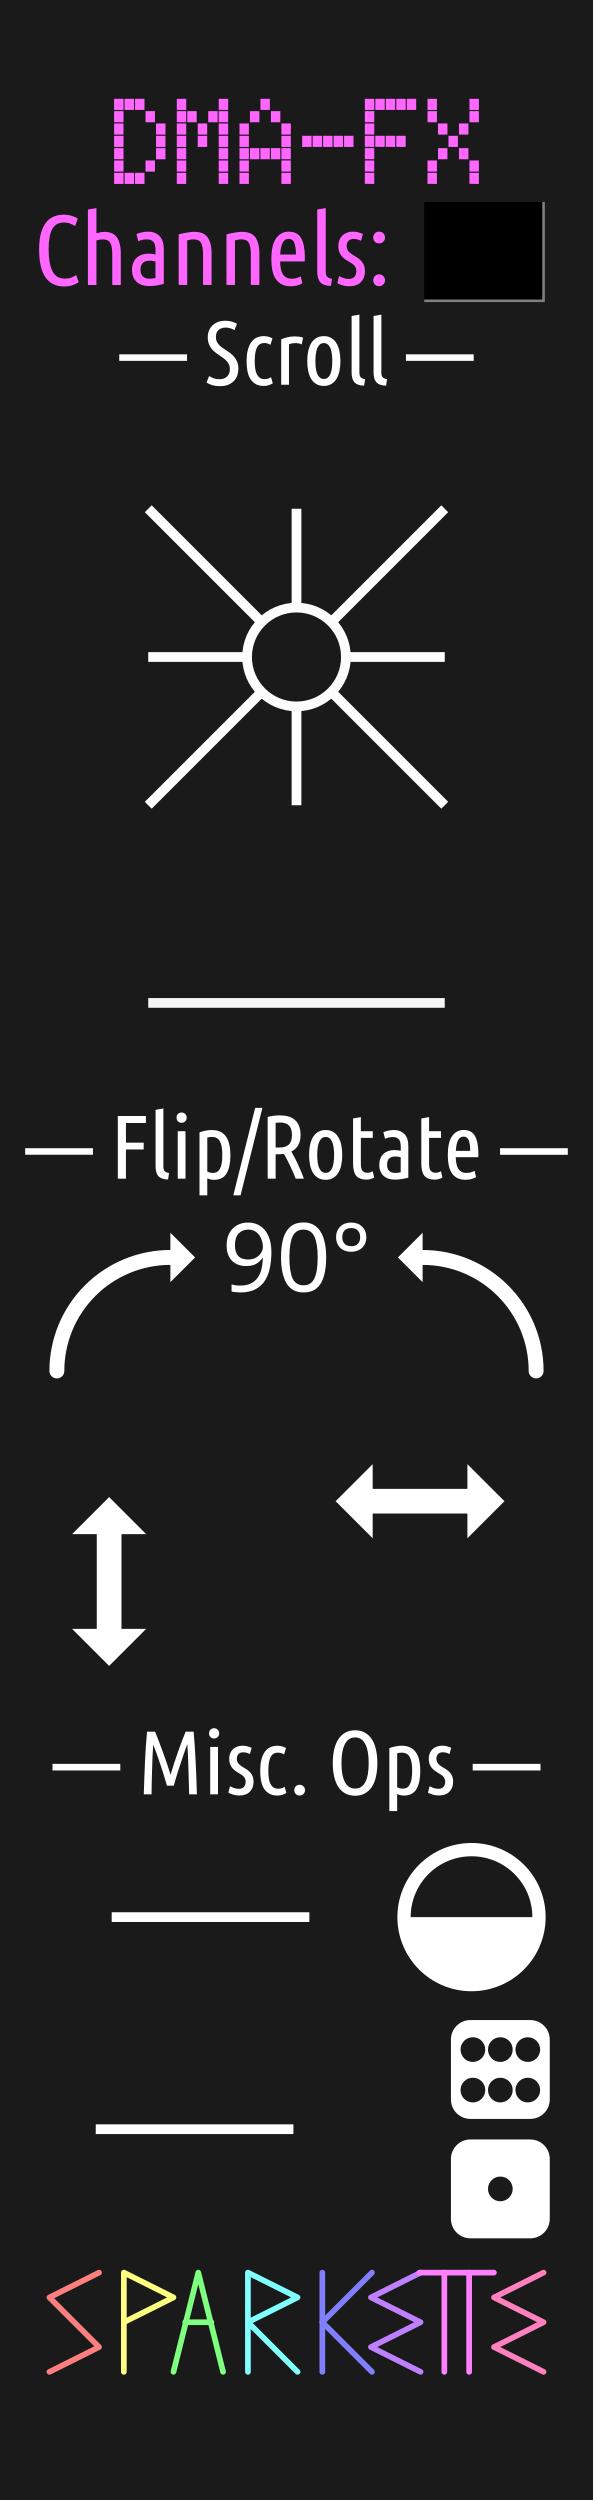
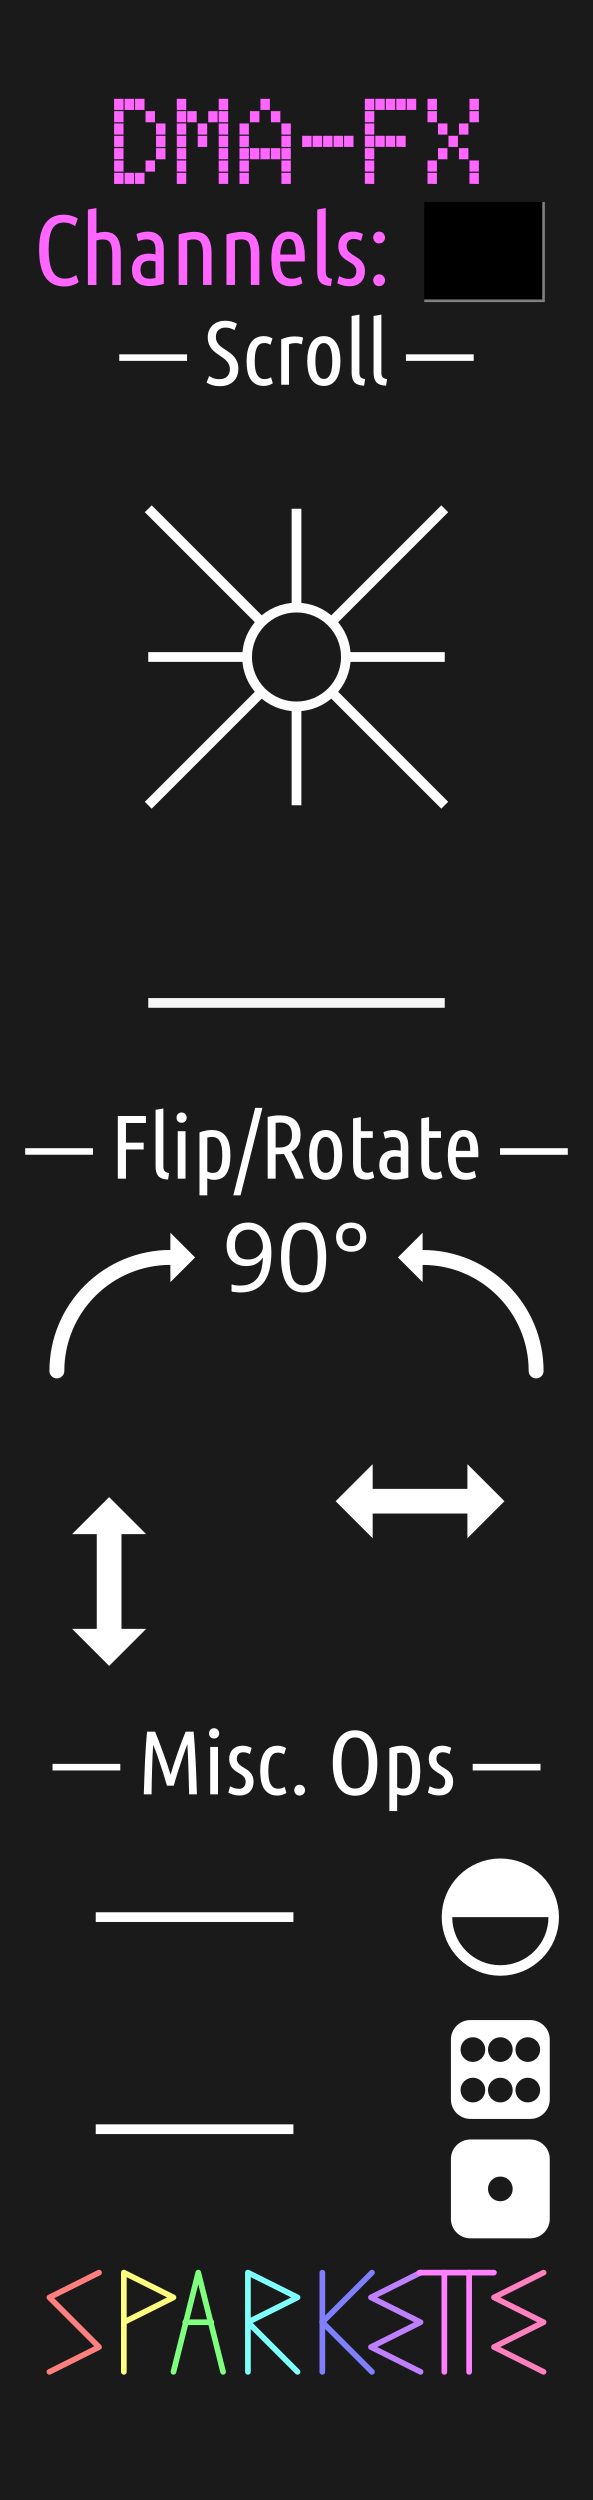
<svg xmlns="http://www.w3.org/2000/svg" width="30.48mm" height="128.5mm" viewBox="0 0 30.48 128.5" version="1.1" id="svg1524">
  <defs id="defs1521" />
  <g id="layer2">
    <rect style="display:inline;fill:#1a1a1a;stroke-width:0.32" id="rect374" width="30.48" height="128.5" x="0" y="0" />
  </g>
  <g id="layer1">
    <path style="fill:none;fill-rule:evenodd;stroke:#ffffff;stroke-width:0.5;stroke-linecap:butt;stroke-linejoin:miter;stroke-dasharray:none;stroke-opacity:1" d="M 7.62,33.77 H 22.86" id="path4" />
    <path style="fill:none;fill-rule:evenodd;stroke:#ffffff;stroke-width:0.5;stroke-linecap:butt;stroke-linejoin:miter;stroke-dasharray:none;stroke-opacity:1" d="M 15.24,26.15 V 41.39" id="path3" />
    <path style="fill:none;fill-rule:evenodd;stroke:#ffffff;stroke-width:0.5;stroke-linecap:butt;stroke-linejoin:miter;stroke-dasharray:none;stroke-opacity:1" d="M 7.62,26.15 22.86,41.39" id="path5" />
    <path style="fill:none;fill-rule:evenodd;stroke:#ffffff;stroke-width:0.5;stroke-linecap:butt;stroke-linejoin:miter;stroke-dasharray:none;stroke-opacity:1" d="M 7.62,41.39 22.86,26.15" id="path6" />
    <circle style="fill:#1a1a1a;fill-opacity:1;stroke:#fcfcfc;stroke-width:0.5;stroke-linecap:round;stroke-linejoin:round;stroke-dasharray:none;stroke-opacity:1" id="path2" cx="15.24" cy="33.77" r="2.54" />
    <path style="fill:none;fill-opacity:1;stroke:#ffffff;stroke-width:0.766;stroke-linecap:round;stroke-linejoin:round;stroke-dasharray:none;stroke-opacity:1" id="path8" d="m -2.923,-70.467 a 5.834,5.834 0 0 1 -1.709,4.126 5.834,5.834 0 0 1 -4.126,1.709" transform="scale(-1)" />
    <path style="fill:none;fill-opacity:1;stroke:#ffffff;stroke-width:0.766;stroke-linecap:round;stroke-linejoin:round;stroke-dasharray:none;stroke-opacity:1" id="path8-6" d="m 27.557,-70.467 a 5.834,5.834 0 0 1 -5.834,5.834" transform="scale(1,-1)" />
    <path style="fill:#ffffff;fill-opacity:1;fill-rule:evenodd;stroke:none;stroke-width:0.132px;stroke-linecap:butt;stroke-linejoin:miter;stroke-opacity:1" d="m 8.757,63.363 v 2.54 l 1.27,-1.27 -1.27,-1.27" id="path9" />
    <path style="fill:#ffffff;fill-opacity:1;fill-rule:evenodd;stroke:none;stroke-width:0.132px;stroke-linecap:butt;stroke-linejoin:miter;stroke-opacity:1" d="m 21.723,63.363 v 2.54 l -1.27,-1.27 1.27,-1.27" id="path9-4" />
    <path style="fill:none;fill-rule:evenodd;stroke:#f6f6f6;stroke-width:0.5;stroke-linecap:butt;stroke-linejoin:miter;stroke-opacity:1;stroke-dasharray:none" d="M 7.62,51.55 H 22.86" id="path11" />
    <path style="fill:#ffffff;fill-opacity:1;fill-rule:evenodd;stroke:none;stroke-width:0.066px;stroke-linecap:butt;stroke-linejoin:miter;stroke-opacity:1" d="m 3.704,78.855 1.905,-1.905 1.905,1.905 h -1.27 v 4.868 h 1.27 l -1.905,1.905 -1.905,-1.905 h 1.27 V 78.855 Z" id="path15" />
    <path style="fill:#ffffff;fill-opacity:1;fill-rule:evenodd;stroke:none;stroke-width:0.066px;stroke-linecap:butt;stroke-linejoin:miter;stroke-opacity:1" d="m 24.024,75.257 1.905,1.905 -1.905,1.905 v -1.27 h -4.868 v 1.27 l -1.905,-1.905 1.905,-1.905 v 1.27 h 4.868 z" id="path15-6" />
    <g id="g1226" style="stroke-width:0.3;stroke-dasharray:none" transform="matrix(0.971198,0,0,0.971198,0.4571391,3.394835)">
      <path style="fill:none;fill-rule:evenodd;stroke:#ff7f7f;stroke-width:0.3;stroke-linecap:round;stroke-linejoin:round;stroke-dasharray:none;stroke-opacity:1" d="m 4.771,116.781 -1.313,0.657 -1.313,0.657 2.626,2.626 -2.626,1.313" id="path496" />
      <path style="fill:none;fill-rule:evenodd;stroke:#feff7f;stroke-width:0.3;stroke-linecap:round;stroke-linejoin:round;stroke-dasharray:none;stroke-opacity:1" d="m 6.084,122.033 v -5.253 l 2.626,1.313 -2.626,1.313" id="path498" />
      <path style="fill:none;fill-rule:evenodd;stroke:#7fff7f;stroke-width:0.3;stroke-linecap:round;stroke-linejoin:round;stroke-dasharray:none;stroke-opacity:1" d="m 8.71,122.033 1.313,-5.253 1.313,5.253" id="path500" />
      <path style="fill:none;fill-rule:evenodd;stroke:#80ffff;stroke-width:0.3;stroke-linecap:round;stroke-linejoin:round;stroke-dasharray:none;stroke-opacity:1" d="m 12.65,122.033 v -5.253 l 2.626,1.313 -2.626,1.313 2.626,2.626" id="path502" />
      <path style="fill:none;fill-rule:evenodd;stroke:#8080ff;stroke-width:0.3;stroke-linecap:round;stroke-linejoin:round;stroke-dasharray:none;stroke-opacity:1" d="m 16.589,116.781 v 5.253" id="path504" />
      <path style="fill:none;fill-rule:evenodd;stroke:#8080ff;stroke-width:0.3;stroke-linecap:round;stroke-linejoin:round;stroke-dasharray:none;stroke-opacity:1" d="m 19.215,116.781 -2.626,2.626 2.626,2.626" id="path506" />
      <path style="fill:none;fill-rule:evenodd;stroke:#bf80ff;stroke-width:0.3;stroke-linecap:round;stroke-linejoin:round;stroke-dasharray:none;stroke-opacity:1" d="m 21.787,116.781 -2.626,1.313 2.626,1.313 -2.626,1.313 2.626,1.313" id="path508" />
      <path style="fill:none;fill-rule:evenodd;stroke:#ff80ff;stroke-width:0.3;stroke-linecap:round;stroke-linejoin:round;stroke-dasharray:none;stroke-opacity:1" d="m 21.732,116.781 h 3.939" id="path514" />
      <path style="fill:none;fill-rule:evenodd;stroke:#ff80ff;stroke-width:0.3;stroke-linecap:round;stroke-linejoin:round;stroke-dasharray:none;stroke-opacity:1" d="m 23.045,116.781 v 5.253" id="path516" />
      <path style="fill:none;fill-rule:evenodd;stroke:#ff80ff;stroke-width:0.3;stroke-linecap:round;stroke-linejoin:round;stroke-dasharray:none;stroke-opacity:1" d="m 24.358,116.781 v 5.253" id="path518" />
      <path style="fill:none;fill-rule:evenodd;stroke:#ff80bf;stroke-width:0.3;stroke-linecap:round;stroke-linejoin:round;stroke-dasharray:none;stroke-opacity:1" d="m 28.298,116.781 -2.626,1.313 2.626,1.313 -2.626,1.313 2.626,1.313" id="path520" />
      <path style="fill:none;fill-rule:evenodd;stroke:#7fff7f;stroke-width:0.3;stroke-linecap:round;stroke-linejoin:round;stroke-dasharray:none;stroke-opacity:1" d="M 9.332,119.407 H 10.715" id="path630" />
    </g>
    <g id="g22" transform="matrix(0.3333339,0,0,0.3333339,12.17081,69.92659)">
      <rect style="display:inline;fill:#ffffff;fill-opacity:1;stroke:none;stroke-width:1.5;stroke-linecap:round;stroke-linejoin:round;stroke-dasharray:none;stroke-opacity:1" id="rect21-0" width="15.24" height="15.24" x="33.02" y="120.13" rx="3" ry="3" />
      <circle style="fill:#1a1a1a;fill-opacity:1;stroke:none;stroke-width:0.75;stroke-linecap:round;stroke-linejoin:round;stroke-dasharray:none;stroke-opacity:1" id="path22-4-0-9" cx="40.64" cy="127.75" r="1.905" />
    </g>
    <g id="g23" transform="matrix(0.3333334,0,0,0.3333334,12.17083,69.71498)">
      <rect style="display:inline;fill:#ffffff;fill-opacity:1;stroke:none;stroke-width:1.5;stroke-linecap:round;stroke-linejoin:round;stroke-dasharray:none;stroke-opacity:1" id="rect21" width="15.24" height="15.24" x="33.02" y="102.35" rx="3" ry="3" />
      <circle style="fill:#1a1a1a;fill-opacity:1;stroke:none;stroke-width:0.75;stroke-linecap:round;stroke-linejoin:round;stroke-dasharray:none;stroke-opacity:1" id="path22" cx="36.407" cy="106.901" r="1.905" />
      <circle style="fill:#1a1a1a;fill-opacity:1;stroke:none;stroke-width:0.75;stroke-linecap:round;stroke-linejoin:round;stroke-dasharray:none;stroke-opacity:1" id="path22-4" cx="40.64" cy="106.901" r="1.905" />
      <circle style="fill:#1a1a1a;fill-opacity:1;stroke:none;stroke-width:0.75;stroke-linecap:round;stroke-linejoin:round;stroke-dasharray:none;stroke-opacity:1" id="path22-6" cx="44.873" cy="106.901" r="1.905" />
      <circle style="fill:#1a1a1a;fill-opacity:1;stroke:none;stroke-width:0.75;stroke-linecap:round;stroke-linejoin:round;stroke-dasharray:none;stroke-opacity:1" id="path22-3" cx="36.407" cy="113.145" r="1.905" />
      <circle style="fill:#1a1a1a;fill-opacity:1;stroke:none;stroke-width:0.75;stroke-linecap:round;stroke-linejoin:round;stroke-dasharray:none;stroke-opacity:1" id="path22-4-0" cx="40.64" cy="113.145" r="1.905" />
      <circle style="fill:#1a1a1a;fill-opacity:1;stroke:none;stroke-width:0.75;stroke-linecap:round;stroke-linejoin:round;stroke-dasharray:none;stroke-opacity:1" id="path22-6-3" cx="44.873" cy="113.145" r="1.905" />
    </g>
-     <g id="g17" transform="matrix(1.365592,0,0,1.365592,-0.04439081,-44.69693)" style="display:inline">
+     <g id="g17" transform="matrix(1.079902,0,0,-1.079902,6.516834,211.811)" style="display:inline">
      <circle style="fill:none;fill-opacity:1;stroke:#ffffff;stroke-width:0.5;stroke-linecap:round;stroke-linejoin:round;stroke-dasharray:none;stroke-opacity:1" id="path17" cx="17.78" cy="104.89" r="2.54" />
      <path style="fill:#ffffff;fill-opacity:1;stroke:none;stroke-width:0.5;stroke-linecap:round;stroke-linejoin:round;stroke-dasharray:none;stroke-opacity:1" id="circle17" d="m 20.32,104.89 a 2.54,2.54 0 0 1 -1.27,2.2 2.54,2.54 0 0 1 -2.54,0 2.54,2.54 0 0 1 -1.27,-2.2 h 2.54 z" />
    </g>
-     <path style="fill:none;fill-rule:evenodd;stroke:#ffffff;stroke-width:0.5;stroke-linecap:butt;stroke-linejoin:miter;stroke-dasharray:none;stroke-opacity:1" d="M 15.901,98.54 H 5.741" id="path23" />
+     <path style="fill:none;fill-rule:evenodd;stroke:#ffffff;stroke-width:0.5;stroke-linecap:butt;stroke-linejoin:miter;stroke-dasharray:none;stroke-opacity:1" d="M 15.081,98.54 H 4.921" id="path23" />
    <path style="fill:none;fill-rule:evenodd;stroke:#ffffff;stroke-width:0.5;stroke-linecap:butt;stroke-linejoin:miter;stroke-dasharray:none;stroke-opacity:1" d="M 15.081,109.441 H 4.921" id="path23-2" />
    <rect style="fill:#000000;stroke-width:0.549;stroke-linecap:round;stroke-linejoin:round" id="rect1" width="6.135" height="5.08" x="21.805" y="10.381" />
    <path style="fill:none;fill-rule:evenodd;stroke:#808080;stroke-width:0.132;stroke-linecap:butt;stroke-linejoin:miter;stroke-dasharray:none;stroke-opacity:1" d="M 21.805,15.461 H 27.94 v -5.08" id="path18" />
  </g>
  <g id="layer4" style="display:none">
    <text xml:space="preserve" style="font-size:4.438px;line-height:125%;font-family:sans-serif;letter-spacing:0px;word-spacing:0px;fill:#ff66ff;fill-opacity:1;stroke:none;stroke-width:0.139px;stroke-linecap:butt;stroke-linejoin:miter;stroke-opacity:1" x="5.865" y="9.453" id="text6">
      <tspan id="tspan6" style="font-style:normal;font-variant:normal;font-weight:normal;font-stretch:normal;font-family:S3121;-inkscape-font-specification:S3121;fill:#ff66ff;fill-opacity:1;stroke:none;stroke-width:0.139px" x="5.865" y="9.453">DMA-FX</tspan>
    </text>
    <text xml:space="preserve" style="font-size:4.646px;line-height:125%;font-family:sans-serif;letter-spacing:0px;word-spacing:0px;fill:#ffffff;fill-opacity:1;stroke:none;stroke-width:0.145px;stroke-linecap:butt;stroke-linejoin:miter;stroke-opacity:1" x="6.148" y="19.777" id="text7">
      <tspan id="tspan7" style="font-style:normal;font-variant:normal;font-weight:normal;font-stretch:normal;font-family:'Ubuntu Condensed';-inkscape-font-specification:'Ubuntu Condensed, ';fill:#ffffff;fill-opacity:1;stroke:none;stroke-width:0.145px" x="6.148" y="19.777">— Scroll —</tspan>
    </text>
    <text xml:space="preserve" style="font-size:4.646px;line-height:125%;font-family:sans-serif;letter-spacing:0px;word-spacing:0px;fill:#ffffff;fill-opacity:1;stroke:none;stroke-width:0.145px;stroke-linecap:butt;stroke-linejoin:miter;stroke-opacity:1" x="1.312" y="60.582" id="text7-1">
      <tspan id="tspan7-8" style="font-style:normal;font-variant:normal;font-weight:normal;font-stretch:normal;font-family:'Ubuntu Condensed';-inkscape-font-specification:'Ubuntu Condensed, ';fill:#ffffff;fill-opacity:1;stroke:none;stroke-width:0.145px" x="1.312" y="60.582">— Flip/Rotate —</tspan>
    </text>
    <text xml:space="preserve" style="font-size:4.646px;line-height:125%;font-family:sans-serif;letter-spacing:0px;word-spacing:0px;fill:#ffffff;fill-opacity:1;stroke:none;stroke-width:0.145px;stroke-linecap:butt;stroke-linejoin:miter;stroke-opacity:1" x="2.718" y="92.229" id="text7-1-4">
      <tspan id="tspan7-8-8" style="font-style:normal;font-variant:normal;font-weight:normal;font-stretch:normal;font-family:'Ubuntu Condensed';-inkscape-font-specification:'Ubuntu Condensed, ';fill:#ffffff;fill-opacity:1;stroke:none;stroke-width:0.145px" x="2.718" y="92.229">— Misc. Ops —</tspan>
    </text>
    <text xml:space="preserve" style="font-size:5.095px;line-height:125%;font-family:sans-serif;letter-spacing:0px;word-spacing:0px;fill:#ff66ff;fill-opacity:1;stroke:none;stroke-width:0.159px;stroke-linecap:butt;stroke-linejoin:miter;stroke-opacity:1" x="1.731" y="14.648" id="text8">
      <tspan id="tspan8" style="font-style:normal;font-variant:normal;font-weight:normal;font-stretch:normal;font-family:'Ubuntu Condensed';-inkscape-font-specification:'Ubuntu Condensed, ';fill:#ff66ff;fill-opacity:1;stroke:none;stroke-width:0.159px;stroke-opacity:1" x="1.731" y="14.648">Channels:</tspan>
    </text>
    <text xml:space="preserve" style="font-size:4.896px;line-height:125%;font-family:sans-serif;letter-spacing:0px;word-spacing:0px;fill:#ffffff;fill-opacity:1;stroke:none;stroke-width:0.153px;stroke-linecap:butt;stroke-linejoin:miter;stroke-opacity:1" x="11.404" y="66.383" id="text10">
      <tspan id="tspan10" style="fill:#ffffff;fill-opacity:1;stroke:none;stroke-width:0.153px" x="11.404" y="66.383">90°</tspan>
    </text>
  </g>
  <g id="g29" style="display:inline">
    <path style="font-size:4.438px;line-height:125%;font-family:S3121;-inkscape-font-specification:S3121;letter-spacing:0px;word-spacing:0px;display:inline;fill:#ff66ff;stroke-width:0.139px" d="M 5.865,9.453 V 8.883 h 0.484 v 0.57 z m 0.538,0 V 8.883 H 6.889 v 0.57 z m 0.538,0 V 8.883 H 7.427 V 9.453 Z M 5.865,8.819 V 8.249 h 0.484 v 0.57 z m 1.616,0 V 8.249 H 7.965 V 8.819 Z M 5.865,8.185 V 7.615 h 0.484 v 0.57 z m 2.155,0 V 7.615 H 8.505 V 8.185 Z M 5.865,7.551 V 6.98 h 0.484 v 0.571 z m 2.155,0 V 6.98 H 8.505 V 7.551 Z M 5.865,6.917 V 6.346 h 0.484 v 0.571 z m 2.155,0 V 6.346 H 8.505 V 6.917 Z M 5.865,6.284 V 5.713 h 0.484 v 0.571 z m 1.616,0 V 5.713 H 7.965 V 6.284 Z M 5.865,5.65 V 5.079 h 0.484 v 0.571 z m 0.538,0 V 5.079 H 6.889 v 0.571 z m 0.538,0 V 5.079 H 7.427 V 5.65 Z M 9.087,9.453 V 8.883 h 0.484 v 0.57 z m 2.155,0 V 8.883 h 0.485 V 9.453 Z M 9.087,8.819 V 8.249 h 0.484 v 0.57 z m 2.155,0 V 8.249 h 0.485 V 8.819 Z M 9.087,8.185 V 7.615 h 0.484 v 0.57 z m 2.155,0 V 7.615 h 0.485 V 8.185 Z M 9.087,7.551 V 6.98 h 0.484 v 0.571 z m 1.077,0 V 6.98 h 0.485 v 0.571 z m 1.078,0 V 6.98 h 0.485 V 7.551 Z M 9.087,6.917 V 6.346 h 0.484 v 0.571 z m 1.077,0 V 6.346 h 0.485 v 0.571 z m 1.078,0 V 6.346 h 0.485 V 6.917 Z M 9.087,6.284 V 5.713 h 0.484 v 0.571 z m 0.538,0 V 5.713 h 0.485 v 0.571 z m 1.078,0 V 5.713 h 0.484 v 0.571 z m 0.538,0 V 5.713 h 0.485 V 6.284 Z M 9.087,5.65 V 5.079 h 0.484 v 0.571 z m 2.155,0 V 5.079 h 0.485 v 0.571 z m 1.067,3.803 V 8.883 h 0.484 v 0.57 z m 2.155,0 V 8.883 h 0.485 V 9.453 Z M 12.309,8.819 V 8.249 h 0.484 v 0.57 z m 2.155,0 V 8.249 h 0.485 V 8.819 Z M 12.309,8.185 V 7.615 h 0.484 v 0.57 z m 0.538,0 V 7.615 h 0.485 v 0.57 z m 0.538,0 V 7.615 h 0.485 v 0.57 z m 0.54,0 V 7.615 h 0.484 v 0.57 z m 0.538,0 V 7.615 h 0.485 V 8.185 Z M 12.309,7.551 V 6.98 h 0.484 v 0.571 z m 2.155,0 V 6.98 h 0.485 V 7.551 Z M 12.309,6.917 V 6.346 h 0.484 v 0.571 z m 2.155,0 V 6.346 h 0.485 V 6.917 Z M 12.847,6.284 V 5.713 h 0.485 v 0.571 z m 1.078,0 V 5.713 h 0.484 V 6.284 Z M 13.386,5.65 V 5.079 h 0.485 v 0.571 z m 2.145,1.901 V 6.98 h 0.484 v 0.571 z m 0.538,0 V 6.98 h 0.485 v 0.571 z m 0.538,0 V 6.98 h 0.485 v 0.571 z m 0.54,0 V 6.98 h 0.484 v 0.571 z m 0.538,0 V 6.98 h 0.485 v 0.571 z m 1.067,1.901 V 8.883 h 0.484 v 0.57 z m 0,-0.634 V 8.249 h 0.484 v 0.57 z m 0,-0.634 V 7.615 h 0.484 v 0.57 z m 0,-0.634 V 6.98 h 0.484 v 0.571 z m 0.538,0 V 6.98 h 0.485 v 0.571 z m 0.538,0 V 6.98 h 0.485 v 0.571 z m 0.54,0 V 6.98 h 0.484 V 7.551 Z M 18.753,6.917 V 6.346 h 0.484 v 0.571 z m 0,-0.634 V 5.713 h 0.484 v 0.571 z m 0,-0.634 V 5.079 h 0.484 v 0.571 z m 0.538,0 V 5.079 h 0.485 v 0.571 z m 0.538,0 V 5.079 h 0.485 v 0.571 z m 0.54,0 V 5.079 h 0.484 v 0.571 z m 0.538,0 V 5.079 h 0.485 v 0.571 z m 1.067,3.803 V 8.883 h 0.484 v 0.57 z m 2.155,0 V 8.883 h 0.485 V 9.453 Z M 21.975,8.819 V 8.249 h 0.484 v 0.57 z m 2.155,0 V 8.249 h 0.485 V 8.819 Z M 22.513,8.185 V 7.615 h 0.485 v 0.57 z m 1.078,0 V 7.615 h 0.484 V 8.185 Z M 23.052,7.551 V 6.98 h 0.485 V 7.551 Z M 22.513,6.917 V 6.346 h 0.485 v 0.571 z m 1.078,0 V 6.346 h 0.484 V 6.917 Z M 21.975,6.284 V 5.713 h 0.484 v 0.571 z m 2.155,0 V 5.713 h 0.485 V 6.284 Z M 21.975,5.65 V 5.079 h 0.484 v 0.571 z m 2.155,0 V 5.079 h 0.485 v 0.571 z" id="text24" aria-label="DMA-FX" />
    <path style="font-size:4.646px;line-height:125%;font-family:'Ubuntu Condensed';-inkscape-font-specification:'Ubuntu Condensed, ';letter-spacing:0px;word-spacing:0px;fill:#ffffff;stroke-width:0.145px" d="m 6.13,18.211 h 3.484 v 0.339 h -3.484 z m 5.161,1.278 q 0.251,0 0.386,-0.139 0.139,-0.139 0.139,-0.376 0,-0.125 -0.042,-0.223 -0.042,-0.098 -0.111,-0.177 -0.065,-0.079 -0.153,-0.144 -0.088,-0.065 -0.181,-0.13 -0.107,-0.074 -0.223,-0.158 -0.116,-0.084 -0.214,-0.195 -0.093,-0.111 -0.153,-0.26 -0.06,-0.149 -0.06,-0.348 0,-0.195 0.065,-0.353 0.07,-0.158 0.186,-0.269 0.121,-0.111 0.283,-0.172 0.167,-0.06 0.358,-0.06 0.186,0 0.344,0.046 0.158,0.046 0.265,0.111 l -0.13,0.33 q -0.098,-0.065 -0.214,-0.098 -0.111,-0.037 -0.237,-0.037 -0.228,0 -0.367,0.125 -0.135,0.121 -0.135,0.358 0,0.13 0.042,0.228 0.046,0.098 0.116,0.177 0.074,0.079 0.167,0.144 0.098,0.065 0.204,0.135 0.107,0.07 0.218,0.153 0.111,0.084 0.2,0.195 0.093,0.107 0.149,0.256 0.06,0.144 0.06,0.344 0,0.181 -0.056,0.344 -0.056,0.163 -0.177,0.288 -0.116,0.121 -0.297,0.195 -0.177,0.07 -0.418,0.07 -0.223,0 -0.39,-0.051 -0.167,-0.051 -0.297,-0.135 l 0.13,-0.334 q 0.121,0.074 0.246,0.121 0.13,0.042 0.297,0.042 z m 2.267,0.348 q -0.251,0 -0.418,-0.098 -0.167,-0.098 -0.274,-0.265 -0.102,-0.172 -0.149,-0.404 -0.042,-0.232 -0.042,-0.506 0,-0.604 0.218,-0.943 0.223,-0.344 0.669,-0.344 0.135,0 0.242,0.033 0.107,0.033 0.2,0.084 l -0.102,0.33 q -0.144,-0.093 -0.321,-0.093 -0.251,0 -0.372,0.228 -0.116,0.228 -0.116,0.706 0,0.2 0.023,0.372 0.023,0.167 0.079,0.288 0.06,0.121 0.153,0.19 0.098,0.07 0.246,0.07 0.102,0 0.181,-0.023 0.084,-0.028 0.158,-0.07 l 0.088,0.311 q -0.074,0.051 -0.2,0.093 -0.121,0.042 -0.265,0.042 z m 1.951,-2.137 q -0.149,-0.065 -0.334,-0.065 -0.172,0 -0.321,0.06 v 2.081 h -0.4 v -2.332 q 0.135,-0.065 0.307,-0.107 0.177,-0.046 0.386,-0.046 0.111,0 0.223,0.014 0.111,0.014 0.209,0.051 z m 1.988,0.859 q 0,0.288 -0.051,0.525 -0.051,0.232 -0.158,0.4 -0.102,0.167 -0.265,0.26 -0.158,0.093 -0.376,0.093 -0.218,0 -0.381,-0.093 -0.163,-0.093 -0.269,-0.26 -0.102,-0.167 -0.153,-0.4 -0.051,-0.237 -0.051,-0.525 0,-0.283 0.051,-0.52 0.051,-0.237 0.153,-0.404 0.107,-0.172 0.269,-0.265 0.163,-0.093 0.381,-0.093 0.218,0 0.376,0.093 0.163,0.093 0.265,0.265 0.107,0.167 0.158,0.404 0.051,0.237 0.051,0.52 z m -0.418,0 q 0,-0.204 -0.023,-0.372 -0.023,-0.172 -0.074,-0.293 -0.051,-0.125 -0.135,-0.19 -0.084,-0.07 -0.2,-0.07 -0.121,0 -0.204,0.07 -0.079,0.065 -0.135,0.19 -0.051,0.121 -0.074,0.293 -0.023,0.167 -0.023,0.372 0,0.204 0.023,0.376 0.023,0.167 0.074,0.288 0.056,0.121 0.135,0.19 0.084,0.065 0.204,0.065 0.116,0 0.2,-0.065 0.084,-0.07 0.135,-0.19 0.051,-0.121 0.074,-0.288 0.023,-0.172 0.023,-0.376 z m 1.635,1.264 q -0.344,-0.009 -0.492,-0.167 -0.149,-0.163 -0.149,-0.511 v -2.904 l 0.4,-0.07 v 2.983 q 0,0.163 0.065,0.237 0.065,0.07 0.228,0.098 z m 1.129,0 q -0.344,-0.009 -0.492,-0.167 -0.149,-0.163 -0.149,-0.511 v -2.904 l 0.4,-0.07 v 2.983 q 0,0.163 0.065,0.237 0.065,0.07 0.228,0.098 z m 1.022,-1.612 h 3.484 v 0.339 H 20.866 Z" id="text25" aria-label="— Scroll —" />
    <path style="font-size:4.646px;line-height:125%;font-family:'Ubuntu Condensed';-inkscape-font-specification:'Ubuntu Condensed, ';letter-spacing:0px;word-spacing:0px;fill:#ffffff;stroke-width:0.145px" d="m 1.294,59.016 h 3.484 v 0.339 h -3.484 z m 4.762,1.566 v -3.219 h 1.445 v 0.358 H 6.474 v 1.013 h 0.911 v 0.348 H 6.474 v 1.501 z m 2.583,0.046 Q 8.295,60.619 8.146,60.461 7.997,60.299 7.997,59.95 v -2.904 l 0.4,-0.07 v 2.983 q 0,0.163 0.065,0.237 0.065,0.07 0.228,0.098 z m 0.897,-0.046 H 9.136 V 58.143 H 9.535 Z M 9.335,57.711 q -0.107,0 -0.186,-0.07 -0.074,-0.074 -0.074,-0.195 0,-0.121 0.074,-0.19 0.079,-0.074 0.186,-0.074 0.107,0 0.181,0.074 0.079,0.07 0.079,0.19 0,0.121 -0.079,0.195 -0.074,0.07 -0.181,0.07 z m 1.319,2.504 q 0.135,0.074 0.288,0.074 0.116,0 0.204,-0.046 0.088,-0.046 0.149,-0.153 0.065,-0.107 0.098,-0.283 0.033,-0.177 0.033,-0.437 0,-0.502 -0.13,-0.715 -0.125,-0.218 -0.404,-0.218 -0.051,0 -0.111,0.009 -0.06,0.005 -0.125,0.023 z m 0,1.226 h -0.4 v -3.233 q 0.13,-0.056 0.293,-0.088 0.167,-0.037 0.339,-0.037 0.256,0 0.437,0.088 0.186,0.088 0.297,0.256 0.116,0.163 0.167,0.404 0.056,0.237 0.056,0.544 0,0.618 -0.2,0.943 -0.195,0.325 -0.641,0.325 -0.107,0 -0.19,-0.023 -0.084,-0.019 -0.158,-0.056 z m 1.71,0 h -0.372 l 1.124,-4.497 h 0.372 z m 1.394,-4.032 q 0.325,-0.079 0.627,-0.079 0.242,0 0.437,0.056 0.195,0.056 0.334,0.177 0.139,0.121 0.214,0.311 0.079,0.19 0.079,0.46 0,0.334 -0.13,0.544 -0.125,0.204 -0.344,0.311 0.056,0.093 0.139,0.256 0.088,0.158 0.177,0.353 0.093,0.19 0.177,0.395 0.088,0.204 0.149,0.39 h -0.418 q -0.051,-0.139 -0.13,-0.316 -0.074,-0.177 -0.158,-0.348 -0.084,-0.177 -0.167,-0.334 -0.084,-0.163 -0.149,-0.274 -0.074,0.009 -0.153,0.014 -0.079,0.005 -0.158,0.005 h -0.116 v 1.254 h -0.409 z m 0.409,1.575 h 0.177 q 0.321,0 0.492,-0.144 0.172,-0.149 0.172,-0.506 0,-0.181 -0.046,-0.302 -0.042,-0.125 -0.125,-0.195 -0.079,-0.074 -0.195,-0.107 -0.111,-0.033 -0.251,-0.033 -0.121,0 -0.223,0.014 z m 3.424,0.381 q 0,0.288 -0.051,0.525 -0.051,0.232 -0.158,0.4 -0.102,0.167 -0.265,0.26 -0.158,0.093 -0.376,0.093 -0.218,0 -0.381,-0.093 -0.163,-0.093 -0.269,-0.26 -0.102,-0.167 -0.153,-0.4 -0.051,-0.237 -0.051,-0.525 0,-0.283 0.051,-0.52 0.051,-0.237 0.153,-0.404 0.107,-0.172 0.269,-0.265 0.163,-0.093 0.381,-0.093 0.218,0 0.376,0.093 0.163,0.093 0.265,0.265 0.107,0.167 0.158,0.404 0.051,0.237 0.051,0.52 z m -0.418,0 q 0,-0.204 -0.023,-0.372 -0.023,-0.172 -0.074,-0.293 -0.051,-0.125 -0.135,-0.19 -0.084,-0.07 -0.2,-0.07 -0.121,0 -0.204,0.07 -0.079,0.065 -0.135,0.19 -0.051,0.121 -0.074,0.293 -0.023,0.167 -0.023,0.372 0,0.204 0.023,0.376 0.023,0.167 0.074,0.288 0.056,0.121 0.135,0.19 0.084,0.065 0.204,0.065 0.116,0 0.2,-0.065 0.084,-0.07 0.135,-0.19 0.051,-0.121 0.074,-0.288 0.023,-0.172 0.023,-0.376 z m 1.375,-1.222 h 0.613 v 0.344 h -0.613 v 1.343 q 0,0.251 0.088,0.353 0.093,0.098 0.246,0.098 0.079,0 0.149,-0.023 0.074,-0.023 0.125,-0.056 l 0.079,0.321 q -0.19,0.111 -0.404,0.111 -0.344,0 -0.516,-0.19 -0.167,-0.195 -0.167,-0.641 v -2.314 l 0.4,-0.07 z m 1.157,0.051 q 0.121,-0.051 0.256,-0.079 0.135,-0.033 0.293,-0.033 0.325,0 0.53,0.204 0.204,0.2 0.204,0.627 v 1.617 q -0.167,0.046 -0.344,0.074 -0.172,0.028 -0.339,0.028 -0.167,0 -0.316,-0.042 -0.144,-0.042 -0.256,-0.135 -0.107,-0.093 -0.172,-0.232 -0.065,-0.144 -0.065,-0.348 0,-0.19 0.056,-0.33 0.06,-0.144 0.163,-0.237 0.102,-0.098 0.242,-0.144 0.139,-0.051 0.302,-0.051 0.153,0 0.339,0.037 v -0.223 q 0,-0.269 -0.107,-0.376 -0.102,-0.107 -0.297,-0.107 -0.107,0 -0.204,0.023 -0.093,0.019 -0.2,0.065 z m 0.19,1.677 q 0,0.214 0.111,0.316 0.111,0.102 0.316,0.102 0.125,0 0.274,-0.033 v -0.776 q -0.139,-0.037 -0.274,-0.037 -0.088,0 -0.167,0.023 -0.079,0.019 -0.139,0.07 -0.056,0.046 -0.088,0.13 -0.033,0.079 -0.033,0.204 z m 2.16,-1.728 h 0.613 v 0.344 h -0.613 v 1.343 q 0,0.251 0.088,0.353 0.093,0.098 0.246,0.098 0.079,0 0.149,-0.023 0.074,-0.023 0.125,-0.056 l 0.079,0.321 q -0.19,0.111 -0.404,0.111 -0.344,0 -0.516,-0.19 -0.167,-0.195 -0.167,-0.641 v -2.314 l 0.4,-0.07 z m 1.37,1.338 q 0.005,0.177 0.033,0.325 0.028,0.144 0.088,0.256 0.065,0.107 0.167,0.167 0.107,0.06 0.269,0.06 0.135,0 0.246,-0.037 0.116,-0.042 0.167,-0.07 l 0.074,0.321 q -0.06,0.042 -0.204,0.088 -0.139,0.051 -0.334,0.051 -0.256,0 -0.432,-0.093 -0.172,-0.093 -0.283,-0.26 -0.107,-0.167 -0.153,-0.4 -0.046,-0.232 -0.046,-0.511 0,-0.674 0.223,-0.985 0.223,-0.311 0.59,-0.311 0.413,0 0.585,0.311 0.172,0.311 0.172,0.873 0,0.051 0,0.107 0,0.051 -0.005,0.107 z m 0.404,-1.059 q -0.2,0 -0.293,0.2 -0.088,0.2 -0.107,0.534 h 0.739 q 0,-0.339 -0.07,-0.534 -0.07,-0.2 -0.269,-0.2 z m 1.872,0.595 h 3.484 v 0.339 H 25.702 Z" id="text26" aria-label="— Flip/Rotate —" />
    <path style="font-size:4.646px;line-height:125%;font-family:'Ubuntu Condensed';-inkscape-font-specification:'Ubuntu Condensed, ';letter-spacing:0px;word-spacing:0px;fill:#ffffff;stroke-width:0.145px" d="m 2.699,90.664 h 3.484 v 0.339 h -3.484 z m 5.881,1.12 Q 8.487,91.449 8.39,91.142 8.292,90.836 8.199,90.566 8.111,90.292 8.028,90.069 7.944,89.846 7.874,89.679 q -0.019,0.265 -0.033,0.585 -0.009,0.316 -0.023,0.65 -0.009,0.334 -0.019,0.674 -0.005,0.334 -0.009,0.641 H 7.391 q 0.014,-0.418 0.028,-0.841 0.014,-0.427 0.033,-0.836 0.023,-0.413 0.046,-0.804 0.028,-0.39 0.06,-0.739 h 0.413 q 0.084,0.2 0.19,0.479 0.107,0.274 0.214,0.576 0.111,0.302 0.214,0.604 0.102,0.302 0.177,0.553 0.074,-0.251 0.172,-0.553 0.098,-0.302 0.204,-0.604 0.107,-0.302 0.209,-0.576 0.107,-0.279 0.19,-0.479 h 0.413 q 0.033,0.348 0.056,0.739 0.028,0.39 0.046,0.804 0.023,0.409 0.037,0.836 0.014,0.423 0.028,0.841 H 9.723 q -0.009,-0.307 -0.019,-0.646 -0.005,-0.339 -0.019,-0.678 -0.009,-0.344 -0.023,-0.664 -0.014,-0.325 -0.033,-0.595 -0.042,0.116 -0.107,0.293 -0.06,0.172 -0.13,0.376 -0.065,0.204 -0.139,0.423 -0.07,0.214 -0.135,0.413 -0.06,0.2 -0.111,0.367 -0.046,0.163 -0.074,0.265 z m 2.625,0.446 h -0.4 v -2.439 h 0.4 z m -0.2,-2.871 q -0.107,0 -0.186,-0.07 -0.074,-0.074 -0.074,-0.195 0,-0.121 0.074,-0.19 0.079,-0.074 0.186,-0.074 0.107,0 0.181,0.074 0.079,0.07 0.079,0.19 0,0.121 -0.079,0.195 -0.074,0.07 -0.181,0.07 z m 1.264,2.588 q 0.177,0 0.265,-0.098 0.093,-0.102 0.093,-0.265 0,-0.102 -0.037,-0.172 -0.037,-0.074 -0.098,-0.13 -0.06,-0.056 -0.139,-0.098 -0.079,-0.046 -0.158,-0.098 -0.079,-0.046 -0.153,-0.107 -0.074,-0.065 -0.135,-0.144 -0.056,-0.084 -0.093,-0.186 -0.033,-0.107 -0.033,-0.246 0,-0.302 0.186,-0.488 0.19,-0.186 0.511,-0.186 0.135,0 0.256,0.037 0.121,0.033 0.2,0.074 l -0.088,0.321 q -0.084,-0.046 -0.167,-0.07 -0.084,-0.023 -0.181,-0.023 -0.149,0 -0.237,0.088 -0.088,0.084 -0.088,0.246 0,0.093 0.033,0.163 0.033,0.065 0.084,0.121 0.056,0.051 0.121,0.098 0.07,0.046 0.144,0.088 0.088,0.051 0.172,0.111 0.088,0.06 0.153,0.144 0.07,0.079 0.111,0.19 0.042,0.107 0.042,0.26 0,0.321 -0.19,0.516 -0.186,0.195 -0.548,0.195 -0.186,0 -0.334,-0.051 -0.149,-0.051 -0.223,-0.093 l 0.084,-0.33 q 0.07,0.037 0.186,0.084 0.121,0.046 0.265,0.046 z m 1.988,0.344 q -0.251,0 -0.418,-0.098 -0.167,-0.098 -0.274,-0.265 -0.102,-0.172 -0.149,-0.404 -0.042,-0.232 -0.042,-0.506 0,-0.604 0.218,-0.943 0.223,-0.344 0.669,-0.344 0.135,0 0.242,0.033 0.107,0.033 0.2,0.084 l -0.102,0.33 q -0.144,-0.093 -0.321,-0.093 -0.251,0 -0.372,0.228 -0.116,0.228 -0.116,0.706 0,0.2 0.023,0.372 0.023,0.167 0.079,0.288 0.06,0.121 0.153,0.19 0.098,0.07 0.246,0.07 0.102,0 0.181,-0.023 0.084,-0.028 0.158,-0.07 l 0.088,0.311 q -0.074,0.051 -0.2,0.093 -0.121,0.042 -0.265,0.042 z m 1.422,-0.274 q 0,0.107 -0.079,0.19 -0.074,0.084 -0.2,0.084 -0.125,0 -0.2,-0.084 -0.074,-0.084 -0.074,-0.19 0,-0.111 0.074,-0.195 0.074,-0.084 0.2,-0.084 0.125,0 0.2,0.084 0.079,0.084 0.079,0.195 z m 3.717,-1.394 q 0,0.376 -0.07,0.688 -0.065,0.307 -0.209,0.53 -0.139,0.218 -0.358,0.339 -0.214,0.121 -0.506,0.121 -0.293,0 -0.511,-0.121 -0.214,-0.121 -0.358,-0.339 -0.139,-0.223 -0.209,-0.53 -0.07,-0.311 -0.07,-0.688 0,-0.376 0.07,-0.688 0.07,-0.311 0.209,-0.53 0.144,-0.223 0.358,-0.344 0.218,-0.125 0.511,-0.125 0.293,0 0.506,0.125 0.218,0.121 0.358,0.344 0.144,0.218 0.209,0.53 0.07,0.311 0.07,0.688 z m -0.446,0 q 0,-0.293 -0.037,-0.534 -0.037,-0.242 -0.121,-0.413 -0.084,-0.177 -0.218,-0.274 -0.13,-0.098 -0.321,-0.098 -0.19,0 -0.325,0.098 -0.13,0.098 -0.214,0.274 -0.084,0.172 -0.125,0.413 -0.037,0.242 -0.037,0.534 0,0.293 0.037,0.534 0.042,0.242 0.125,0.413 0.084,0.172 0.214,0.269 0.135,0.093 0.325,0.093 0.19,0 0.321,-0.093 0.135,-0.098 0.218,-0.269 0.084,-0.172 0.121,-0.413 0.037,-0.242 0.037,-0.534 z m 1.463,1.24 q 0.135,0.074 0.288,0.074 0.116,0 0.204,-0.046 0.088,-0.046 0.149,-0.153 0.065,-0.107 0.098,-0.283 0.033,-0.177 0.033,-0.437 0,-0.502 -0.13,-0.715 -0.125,-0.218 -0.404,-0.218 -0.051,0 -0.111,0.009 -0.06,0.005 -0.125,0.023 z m 0,1.226 h -0.4 v -3.233 q 0.13,-0.056 0.293,-0.088 0.167,-0.037 0.339,-0.037 0.256,0 0.437,0.088 0.186,0.088 0.297,0.256 0.116,0.163 0.167,0.404 0.056,0.237 0.056,0.544 0,0.618 -0.2,0.943 -0.195,0.325 -0.641,0.325 -0.107,0 -0.19,-0.023 -0.084,-0.019 -0.158,-0.056 z m 2.114,-1.143 q 0.177,0 0.265,-0.098 0.093,-0.102 0.093,-0.265 0,-0.102 -0.037,-0.172 -0.037,-0.074 -0.098,-0.13 -0.06,-0.056 -0.139,-0.098 -0.079,-0.046 -0.158,-0.098 -0.079,-0.046 -0.153,-0.107 -0.074,-0.065 -0.135,-0.144 -0.056,-0.084 -0.093,-0.186 -0.033,-0.107 -0.033,-0.246 0,-0.302 0.186,-0.488 0.19,-0.186 0.511,-0.186 0.135,0 0.256,0.037 0.121,0.033 0.2,0.074 l -0.088,0.321 q -0.084,-0.046 -0.167,-0.07 -0.084,-0.023 -0.181,-0.023 -0.149,0 -0.237,0.088 -0.088,0.084 -0.088,0.246 0,0.093 0.033,0.163 0.033,0.065 0.084,0.121 0.056,0.051 0.121,0.098 0.07,0.046 0.144,0.088 0.088,0.051 0.172,0.111 0.088,0.06 0.153,0.144 0.07,0.079 0.111,0.19 0.042,0.107 0.042,0.26 0,0.321 -0.19,0.516 -0.186,0.195 -0.548,0.195 -0.186,0 -0.334,-0.051 -0.149,-0.051 -0.223,-0.093 l 0.084,-0.33 q 0.07,0.037 0.186,0.084 0.121,0.046 0.265,0.046 z m 1.77,-1.282 h 3.484 v 0.339 h -3.484 z" id="text27" aria-label="— Misc. Ops —" />
    <path style="font-size:5.095px;line-height:125%;font-family:'Ubuntu Condensed';-inkscape-font-specification:'Ubuntu Condensed, ';letter-spacing:0px;word-spacing:0px;fill:#ff66ff;stroke-width:0.159px" d="m 3.295,14.724 q -0.622,0 -0.953,-0.464 -0.331,-0.464 -0.331,-1.432 0,-0.494 0.092,-0.836 0.097,-0.341 0.265,-0.555 0.168,-0.214 0.397,-0.306 0.229,-0.097 0.499,-0.097 0.224,0 0.418,0.061 0.194,0.056 0.316,0.143 L 3.86,11.621 Q 3.738,11.54 3.595,11.489 3.458,11.438 3.274,11.438 q -0.408,0 -0.591,0.341 -0.183,0.336 -0.183,1.049 0,0.718 0.194,1.106 0.194,0.387 0.632,0.387 0.209,0 0.336,-0.051 0.132,-0.051 0.255,-0.132 l 0.127,0.362 q -0.117,0.092 -0.311,0.158 -0.188,0.066 -0.438,0.066 z m 1.223,-0.076 v -3.877 l 0.438,-0.076 v 1.294 q 0.097,-0.031 0.209,-0.051 0.117,-0.02 0.234,-0.02 0.168,0 0.316,0.056 0.148,0.051 0.255,0.178 0.112,0.127 0.173,0.346 0.066,0.214 0.066,0.535 v 1.615 H 5.771 v -1.579 q 0,-0.397 -0.102,-0.581 -0.102,-0.183 -0.382,-0.183 -0.148,0 -0.331,0.051 v 2.293 z M 7.014,12.029 q 0.132,-0.056 0.28,-0.087 0.148,-0.036 0.321,-0.036 0.357,0 0.581,0.224 0.224,0.219 0.224,0.688 v 1.773 q -0.183,0.051 -0.377,0.082 -0.188,0.031 -0.372,0.031 -0.183,0 -0.346,-0.046 -0.158,-0.046 -0.28,-0.148 -0.117,-0.102 -0.188,-0.255 -0.071,-0.158 -0.071,-0.382 0,-0.209 0.061,-0.362 0.066,-0.158 0.178,-0.26 0.112,-0.107 0.265,-0.158 0.153,-0.056 0.331,-0.056 0.168,0 0.372,0.041 v -0.245 q 0,-0.295 -0.117,-0.413 -0.112,-0.117 -0.326,-0.117 -0.117,0 -0.224,0.025 -0.102,0.02 -0.219,0.071 z m 0.209,1.839 q 0,0.234 0.122,0.346 0.122,0.112 0.346,0.112 0.138,0 0.301,-0.036 v -0.851 q -0.153,-0.041 -0.301,-0.041 -0.097,0 -0.183,0.025 -0.087,0.02 -0.153,0.076 -0.061,0.051 -0.097,0.143 -0.036,0.087 -0.036,0.224 z m 1.961,-1.819 q 0.188,-0.056 0.408,-0.092 0.219,-0.041 0.402,-0.041 0.199,0 0.362,0.056 0.163,0.051 0.275,0.178 0.117,0.127 0.178,0.346 0.066,0.214 0.066,0.535 v 1.615 h -0.438 v -1.579 q 0,-0.397 -0.102,-0.581 -0.102,-0.183 -0.382,-0.183 -0.148,0 -0.331,0.051 v 2.293 H 9.184 Z m 2.456,0 q 0.188,-0.056 0.408,-0.092 0.219,-0.041 0.402,-0.041 0.199,0 0.362,0.056 0.163,0.051 0.275,0.178 0.117,0.127 0.178,0.346 0.066,0.214 0.066,0.535 v 1.615 h -0.438 v -1.579 q 0,-0.397 -0.102,-0.581 -0.102,-0.183 -0.382,-0.183 -0.148,0 -0.331,0.051 v 2.293 h -0.438 z m 2.756,1.391 q 0.005,0.194 0.036,0.357 0.031,0.158 0.097,0.28 0.071,0.117 0.183,0.183 0.117,0.066 0.295,0.066 0.148,0 0.27,-0.041 0.127,-0.046 0.183,-0.076 l 0.082,0.352 q -0.066,0.046 -0.224,0.097 -0.153,0.056 -0.367,0.056 -0.28,0 -0.474,-0.102 -0.188,-0.102 -0.311,-0.285 -0.117,-0.183 -0.168,-0.438 -0.051,-0.255 -0.051,-0.56 0,-0.739 0.245,-1.08 0.245,-0.341 0.647,-0.341 0.453,0 0.642,0.341 0.188,0.341 0.188,0.958 0,0.056 0,0.117 0,0.056 -0.005,0.117 z m 0.443,-1.162 q -0.219,0 -0.321,0.219 -0.097,0.219 -0.117,0.586 h 0.81 q 0,-0.372 -0.076,-0.586 -0.076,-0.219 -0.295,-0.219 z m 2.17,2.42 q -0.377,-0.01 -0.54,-0.183 -0.163,-0.178 -0.163,-0.56 v -3.184 l 0.438,-0.076 v 3.271 q 0,0.178 0.071,0.26 0.071,0.076 0.25,0.107 z m 0.917,-0.362 q 0.194,0 0.29,-0.107 0.102,-0.112 0.102,-0.29 0,-0.112 -0.041,-0.188 -0.041,-0.082 -0.107,-0.143 -0.066,-0.061 -0.153,-0.107 -0.087,-0.051 -0.173,-0.107 -0.087,-0.051 -0.168,-0.117 -0.082,-0.071 -0.148,-0.158 -0.061,-0.092 -0.102,-0.204 -0.036,-0.117 -0.036,-0.27 0,-0.331 0.204,-0.535 0.209,-0.204 0.56,-0.204 0.148,0 0.28,0.041 0.132,0.036 0.219,0.082 l -0.097,0.352 q -0.092,-0.051 -0.183,-0.076 -0.092,-0.025 -0.199,-0.025 -0.163,0 -0.26,0.097 -0.097,0.092 -0.097,0.27 0,0.102 0.036,0.178 0.036,0.071 0.092,0.132 0.061,0.056 0.132,0.107 0.076,0.051 0.158,0.097 0.097,0.056 0.188,0.122 0.097,0.066 0.168,0.158 0.076,0.087 0.122,0.209 0.046,0.117 0.046,0.285 0,0.352 -0.209,0.565 -0.204,0.214 -0.601,0.214 -0.204,0 -0.367,-0.056 -0.163,-0.056 -0.245,-0.102 l 0.092,-0.362 q 0.076,0.041 0.204,0.092 0.132,0.051 0.29,0.051 z m 1.865,0.071 q 0,0.117 -0.087,0.209 -0.082,0.092 -0.219,0.092 -0.138,0 -0.219,-0.092 -0.082,-0.092 -0.082,-0.209 0,-0.122 0.082,-0.214 0.082,-0.092 0.219,-0.092 0.138,0 0.219,0.092 0.087,0.092 0.087,0.214 z m 0,-2.196 q 0,0.117 -0.087,0.209 -0.082,0.092 -0.219,0.092 -0.138,0 -0.219,-0.092 -0.082,-0.092 -0.082,-0.209 0,-0.122 0.082,-0.214 0.082,-0.092 0.219,-0.092 0.138,0 0.219,0.092 0.087,0.092 0.087,0.214 z" id="text28" aria-label="Channels:" />
    <path d="m 13.95,64.381 q 0,0.377 -0.069,0.744 -0.064,0.362 -0.24,0.661 -0.171,0.294 -0.49,0.47 -0.313,0.176 -0.808,0.176 -0.098,0 -0.23,-0.015 -0.127,-0.01 -0.211,-0.034 v -0.367 q 0.191,0.064 0.431,0.064 0.343,0 0.563,-0.113 0.225,-0.113 0.357,-0.304 0.132,-0.196 0.191,-0.45 0.059,-0.259 0.069,-0.543 h -0.029 q -0.108,0.166 -0.313,0.289 -0.201,0.117 -0.519,0.117 -0.45,0 -0.729,-0.274 -0.274,-0.279 -0.274,-0.783 0,-0.367 0.137,-0.632 0.142,-0.264 0.392,-0.406 0.25,-0.142 0.587,-0.142 0.333,0 0.602,0.171 0.269,0.166 0.426,0.509 0.157,0.338 0.157,0.862 z m -1.185,-1.18 q -0.304,0 -0.499,0.201 -0.191,0.201 -0.191,0.612 0,0.338 0.162,0.534 0.166,0.191 0.509,0.191 0.235,0 0.406,-0.093 0.171,-0.098 0.264,-0.245 0.098,-0.147 0.098,-0.304 0,-0.211 -0.083,-0.416 -0.083,-0.206 -0.25,-0.343 -0.166,-0.137 -0.416,-0.137 z m 4,1.43 q 0,0.563 -0.117,0.969 -0.117,0.401 -0.372,0.617 -0.255,0.215 -0.676,0.215 -0.592,0 -0.876,-0.475 -0.279,-0.48 -0.279,-1.327 0,-0.568 0.113,-0.969 0.117,-0.401 0.372,-0.612 0.255,-0.215 0.671,-0.215 0.587,0 0.876,0.475 0.289,0.47 0.289,1.322 z m -1.89,0 q 0,0.72 0.162,1.077 0.166,0.357 0.563,0.357 0.392,0 0.558,-0.352 0.171,-0.357 0.171,-1.082 0,-0.715 -0.171,-1.072 -0.166,-0.357 -0.558,-0.357 -0.397,0 -0.563,0.357 -0.162,0.357 -0.162,1.072 z m 3.177,-0.289 q -0.352,0 -0.568,-0.206 -0.211,-0.211 -0.211,-0.543 0,-0.333 0.211,-0.543 0.211,-0.211 0.568,-0.211 0.348,0 0.563,0.211 0.215,0.211 0.215,0.543 0,0.333 -0.215,0.543 -0.215,0.206 -0.563,0.206 z m 0.005,-0.289 q 0.235,0 0.343,-0.127 0.113,-0.127 0.113,-0.333 0,-0.215 -0.117,-0.343 -0.113,-0.127 -0.338,-0.127 -0.24,0 -0.352,0.127 -0.113,0.127 -0.113,0.343 0,0.206 0.113,0.333 0.113,0.127 0.352,0.127 z" id="text29" style="font-size:4.896px;line-height:125%;letter-spacing:0px;word-spacing:0px;fill:#ffffff;stroke-width:0.153px" aria-label="90°" />
  </g>
  <g id="layer3" style="display:none">
    <ellipse style="fill:#00ff00;stroke-width:0.397;stroke-linecap:round;stroke-linejoin:round" id="path1" cx="6.35" cy="24.88" rx="3.81" ry="3.81" />
    <ellipse style="fill:#00ff00;stroke-width:0.397;stroke-linecap:round;stroke-linejoin:round" id="path1-6" cx="15.24" cy="24.88" rx="3.81" ry="3.81" />
    <ellipse style="fill:#00ff00;stroke-width:0.397;stroke-linecap:round;stroke-linejoin:round" id="path1-3" cx="24.13" cy="24.88" rx="3.81" ry="3.81" />
    <ellipse style="fill:#00ff00;stroke-width:0.397;stroke-linecap:round;stroke-linejoin:round" id="path1-3-7" cx="6.35" cy="42.66" rx="3.81" ry="3.81" />
    <ellipse style="fill:#00ff00;stroke-width:0.397;stroke-linecap:round;stroke-linejoin:round" id="path1-3-7-5" cx="6.35" cy="33.77" rx="3.81" ry="3.81" />
    <ellipse style="fill:#00ff00;stroke-width:0.397;stroke-linecap:round;stroke-linejoin:round" id="path1-3-7-5-5" cx="24.13" cy="33.77" rx="3.81" ry="3.81" />
    <ellipse style="fill:#00ff00;stroke-width:0.397;stroke-linecap:round;stroke-linejoin:round" id="path1-3-7-5-3-6" cx="15.24" cy="42.66" rx="3.81" ry="3.81" />
    <ellipse style="fill:#00ff00;stroke-width:0.397;stroke-linecap:round;stroke-linejoin:round" id="path1-3-7-5-5-2" cx="24.13" cy="42.66" rx="3.81" ry="3.81" />
    <circle style="fill:#ffff00;fill-opacity:1;stroke:none;stroke-width:0.5;stroke-linecap:round;stroke-linejoin:round;stroke-dasharray:none;stroke-opacity:1" id="path7" cx="24.659" cy="12.18" r="3.81" />
    <circle style="fill:#00ff00;fill-opacity:1;stroke:none;stroke-width:0.5;stroke-linecap:round;stroke-linejoin:round;stroke-dasharray:none;stroke-opacity:1" id="path10" cx="8.89" cy="70.6" r="3.81" />
    <circle style="display:inline;fill:#00ff00;fill-opacity:1;stroke:none;stroke-width:0.5;stroke-linecap:round;stroke-linejoin:round;stroke-dasharray:none;stroke-opacity:1" id="path10-3" cx="21.59" cy="70.6" r="3.81" />
    <circle style="display:inline;fill:#00ff00;fill-opacity:1;stroke:none;stroke-width:0.5;stroke-linecap:round;stroke-linejoin:round;stroke-dasharray:none;stroke-opacity:1" id="path10-33" cx="11.007" cy="81.289" r="3.81" />
    <circle style="display:inline;fill:#00ff00;fill-opacity:1;stroke:none;stroke-width:0.5;stroke-linecap:round;stroke-linejoin:round;stroke-dasharray:none;stroke-opacity:1" id="path10-3-8" cx="21.59" cy="82.348" r="3.81" />
    <circle style="fill:#00ff00;fill-opacity:1;stroke:none;stroke-width:0.5;stroke-linecap:round;stroke-linejoin:round;stroke-dasharray:none;stroke-opacity:1" id="path12" cx="6.562" cy="51.55" r="2.54" />
    <circle style="fill:#ff0000;fill-opacity:1;stroke:none;stroke-width:0.5;stroke-linecap:round;stroke-linejoin:round;stroke-dasharray:none;stroke-opacity:1" id="path13" cx="15.24" cy="51.55" r="2.54" />
    <circle style="fill:#ff0000;fill-opacity:1;stroke:none;stroke-width:0.5;stroke-linecap:round;stroke-linejoin:round;stroke-dasharray:none;stroke-opacity:1" id="path14" cx="23.918" cy="51.55" r="2.54" />
-     <ellipse style="fill:#00ff00;fill-opacity:1;stroke:none;stroke-width:0.375;stroke-linecap:round;stroke-linejoin:round;stroke-dasharray:none;stroke-opacity:1" id="path16" cx="6.35" cy="98.54" rx="3.81" ry="3.81" />
-     <circle style="fill:#ff0000;fill-opacity:1;stroke:none;stroke-width:0.5;stroke-linecap:round;stroke-linejoin:round;stroke-dasharray:none;stroke-opacity:1" id="path19" cx="15.293" cy="98.54" r="3.81" />
+     <ellipse style="fill:#00ff00;fill-opacity:1;stroke:none;stroke-width:0.375;stroke-linecap:round;stroke-linejoin:round;stroke-dasharray:none;stroke-opacity:1" id="path16" cx="5.821" cy="98.54" rx="3.81" ry="3.81" />
+     <circle style="fill:#ff0000;fill-opacity:1;stroke:none;stroke-width:0.5;stroke-linecap:round;stroke-linejoin:round;stroke-dasharray:none;stroke-opacity:1" id="path19" cx="14.182" cy="98.54" r="3.81" />
    <ellipse style="display:inline;fill:#00ff00;fill-opacity:1;stroke:none;stroke-width:0.375;stroke-linecap:round;stroke-linejoin:round;stroke-dasharray:none;stroke-opacity:1" id="path16-7" cx="5.821" cy="109.441" rx="3.81" ry="3.81" />
    <circle style="display:inline;fill:#ff0000;fill-opacity:1;stroke:none;stroke-width:0.5;stroke-linecap:round;stroke-linejoin:round;stroke-dasharray:none;stroke-opacity:1" id="path19-7" cx="14.182" cy="109.441" r="3.81" />
    <circle style="fill:#ff0000;fill-opacity:1;stroke:none;stroke-width:0.5;stroke-linecap:round;stroke-linejoin:round;stroke-dasharray:none;stroke-opacity:1" id="path20" cx="20.214" cy="106.901" r="2.54" />
    <circle style="fill:#ff0000;fill-opacity:1;stroke:none;stroke-width:0.5;stroke-linecap:round;stroke-linejoin:round;stroke-dasharray:none;stroke-opacity:1" id="path21" cx="20.214" cy="111.981" r="2.54" />
    <circle style="fill:#ff00ff;fill-opacity:1;stroke:none;stroke-width:0.5;stroke-linecap:round;stroke-linejoin:round;stroke-dasharray:none;stroke-opacity:1" id="path24" cx="2.752" cy="2.761" r="1.27" />
    <circle style="display:inline;fill:#ff00ff;fill-opacity:1;stroke:none;stroke-width:0.5;stroke-linecap:round;stroke-linejoin:round;stroke-dasharray:none;stroke-opacity:1" id="path24-5" cx="27.94" cy="2.549" r="1.27" />
  </g>
</svg>
